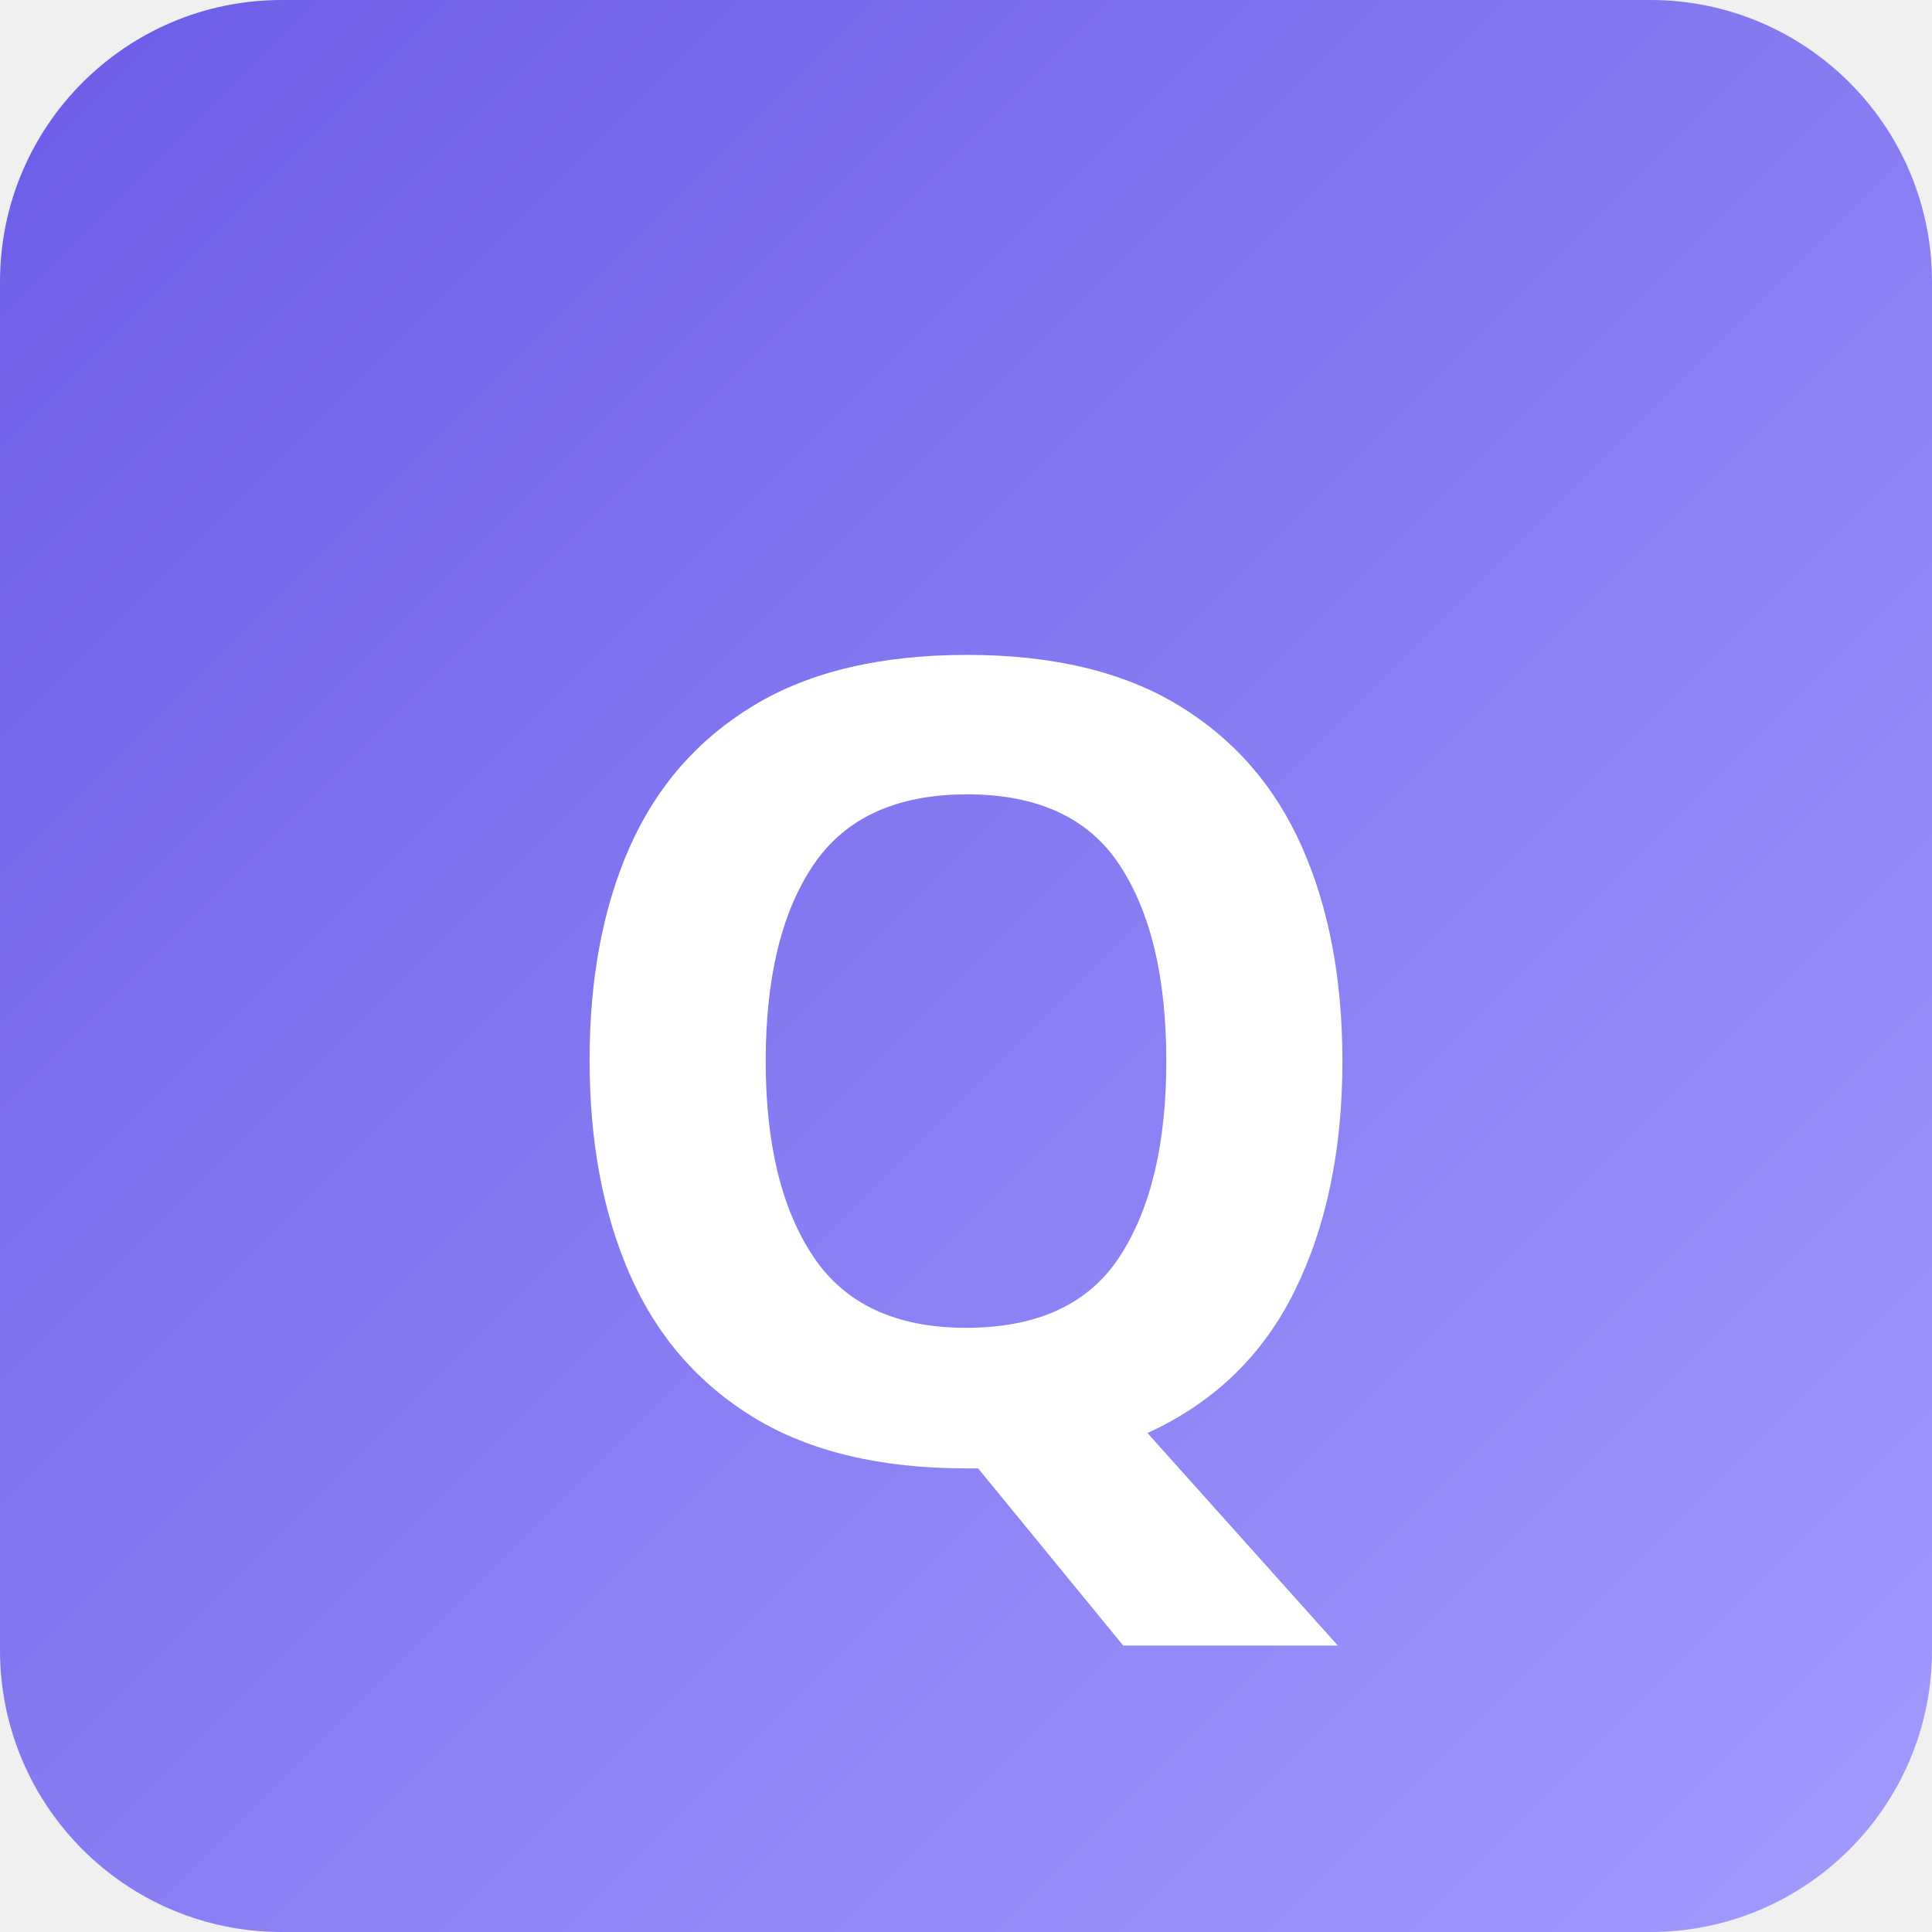
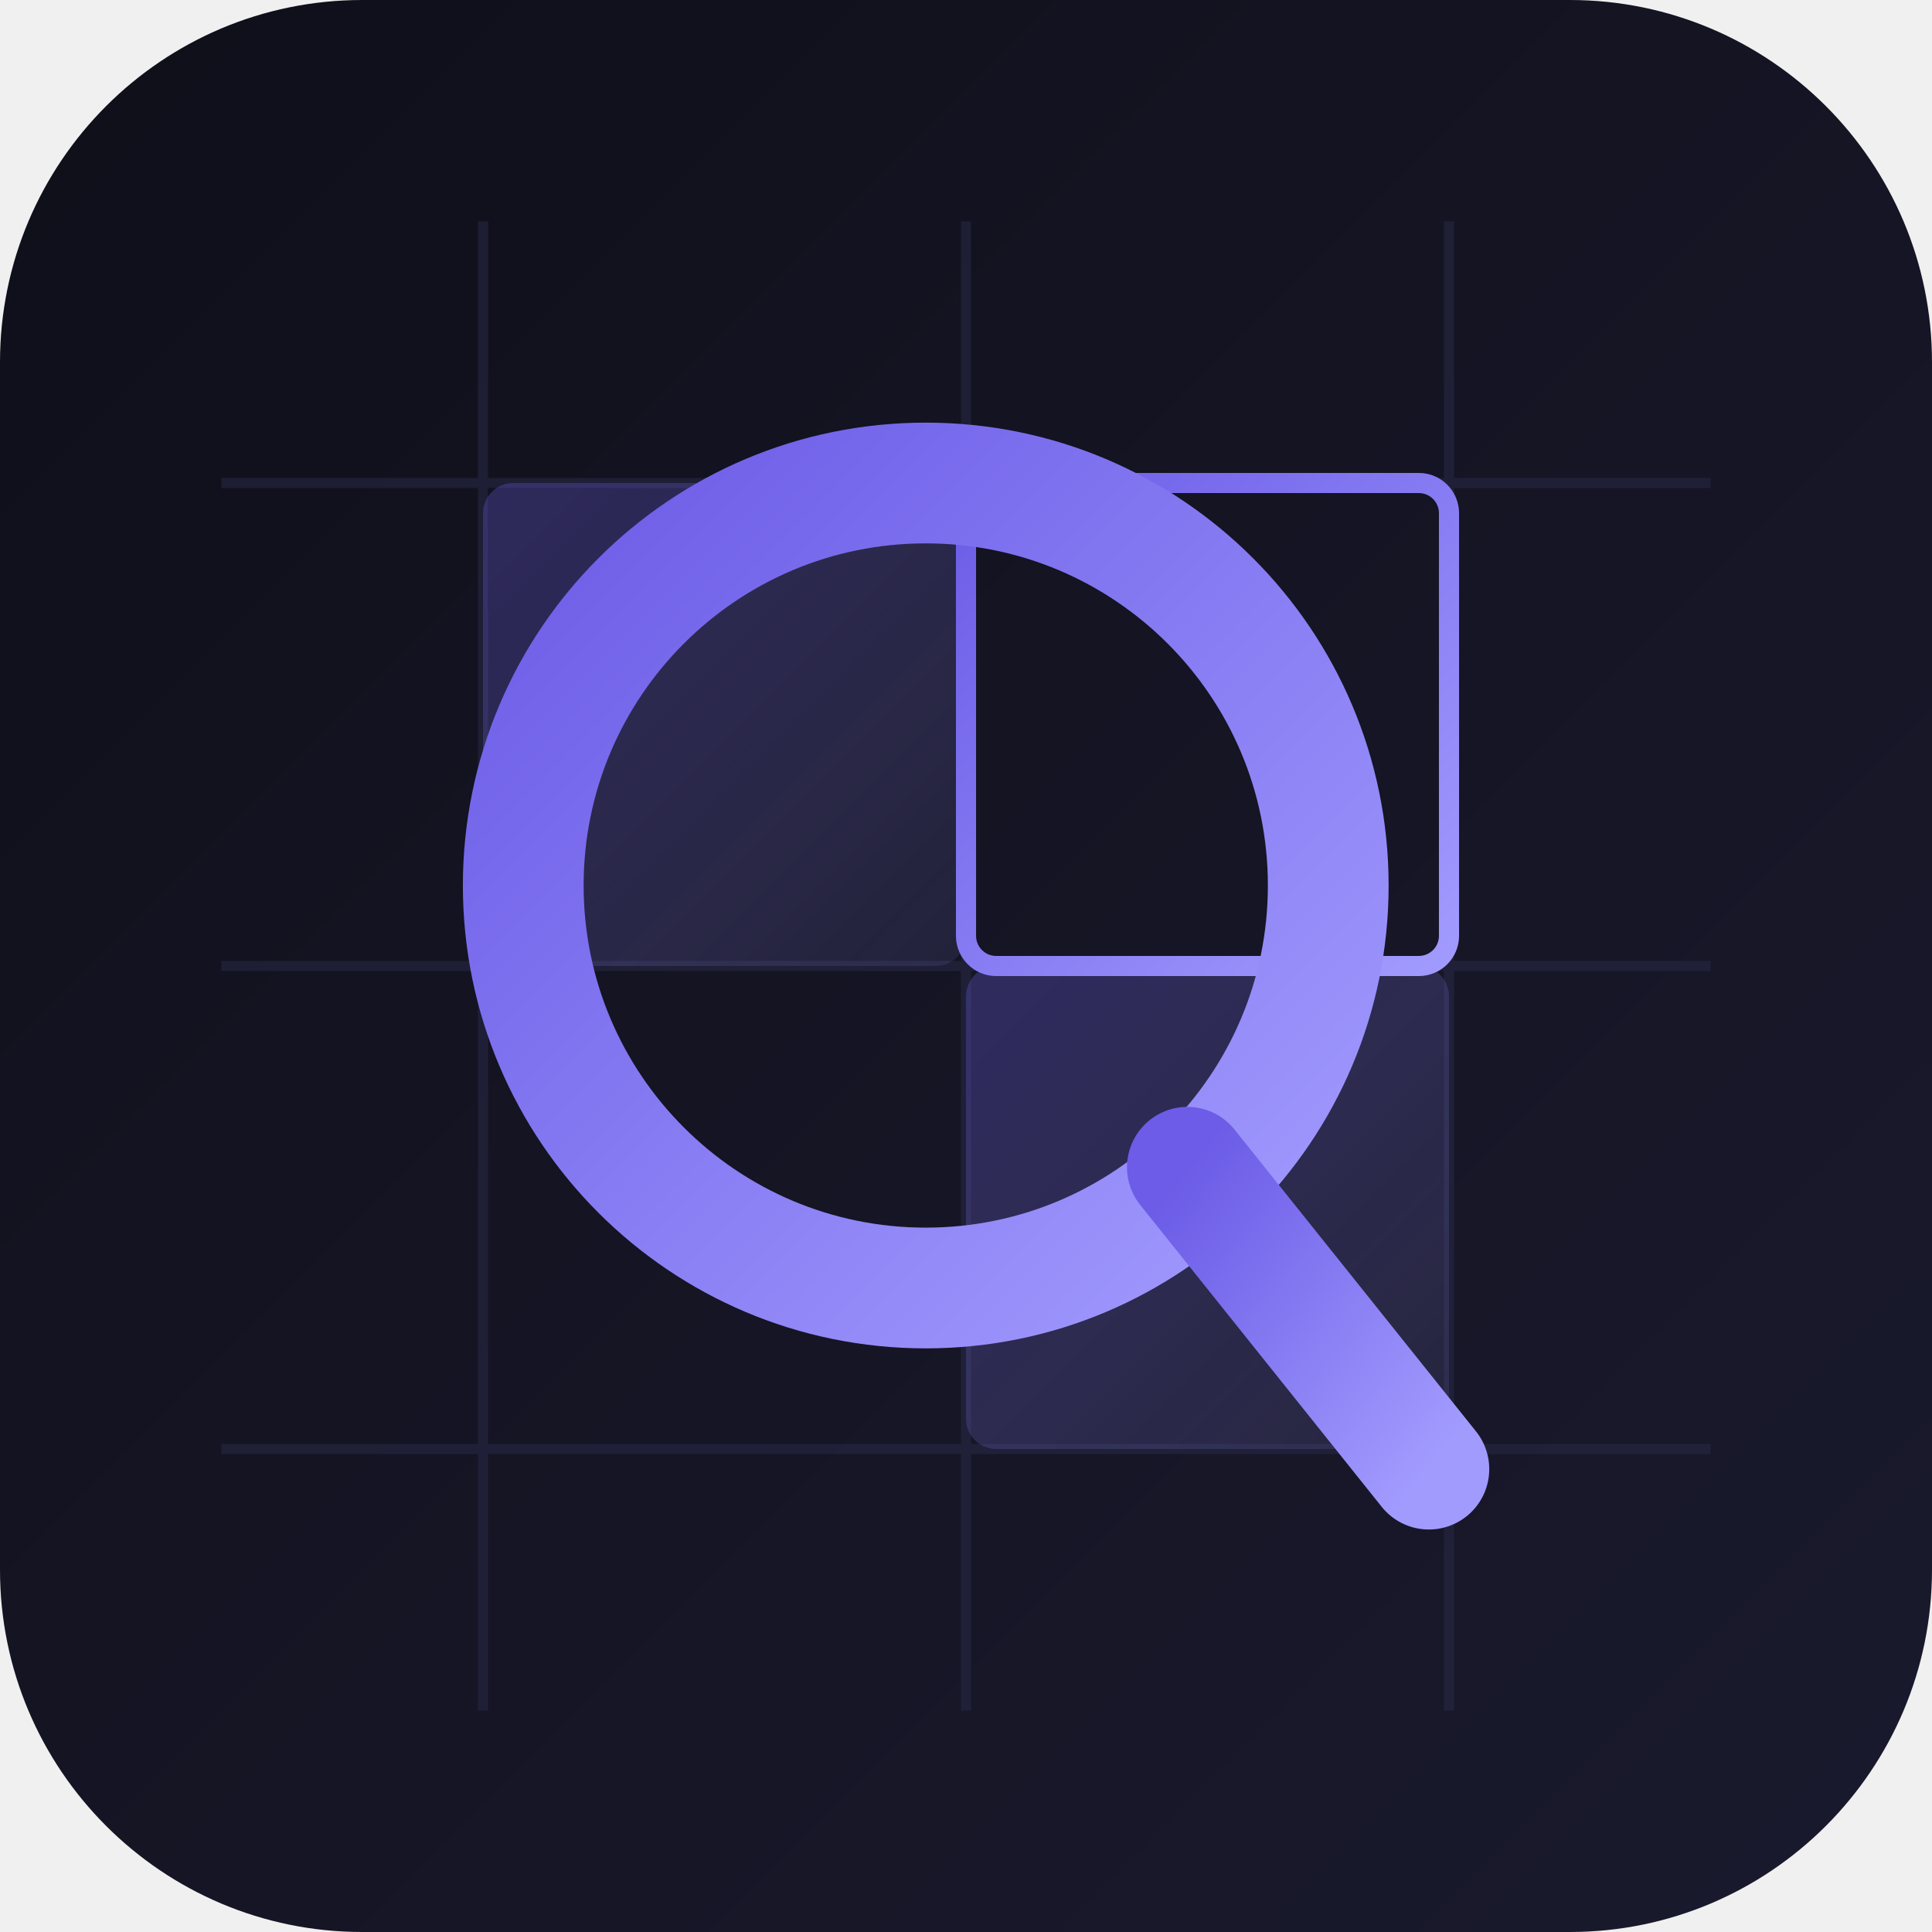
<svg xmlns="http://www.w3.org/2000/svg" viewBox="0 0 192 192">
  <defs>
-     <linearGradient id="g" x1="0" y1="0" x2="1" y2="1">
+     <linearGradient id="bg" x1="0" y1="0" x2="1" y2="1">
+       <stop offset="0%" stop-color="#0f0f1a" />
+       <stop offset="100%" stop-color="#1a1a2e" />
+     </linearGradient>
+     <linearGradient id="accent" x1="0" y1="0" x2="1" y2="1">
      <stop offset="0%" stop-color="#6c5ce7" />
      <stop offset="100%" stop-color="#a29bfe" />
    </linearGradient>
+     <linearGradient id="glow" x1="0" y1="0" x2="1" y2="1">
+       <stop offset="0%" stop-color="#6c5ce7" stop-opacity="0.3" />
+       <stop offset="100%" stop-color="#a29bfe" stop-opacity="0.1" />
+     </linearGradient>
  </defs>
-   <rect width="192" height="192" rx="28" fill="url(#g)" />
-   <text x="96" y="106" text-anchor="middle" dominant-baseline="middle" fill="white" font-family="sans-serif" font-weight="800" font-size="110">Q</text>
+   <rect width="192" height="192" rx="36" fill="url(#bg)" />
+   <g stroke="#2a2a4a" stroke-width="1" opacity="0.5">
+     <line x1="48" y1="22" x2="48" y2="170" />
+     <line x1="96" y1="22" x2="96" y2="170" />
+     <line x1="144" y1="22" x2="144" y2="170" />
+     <line x1="22" y1="48" x2="170" y2="48" />
+     <line x1="22" y1="96" x2="170" y2="96" />
+     <line x1="22" y1="144" x2="170" y2="144" />
+   </g>
+   <rect x="48" y="48" width="48" height="48" fill="url(#glow)" rx="3" />
+   <rect x="96" y="96" width="48" height="48" fill="url(#glow)" rx="3" />
+   <rect x="96" y="48" width="48" height="48" fill="none" stroke="url(#accent)" stroke-width="2" rx="3" />
+   <g fill="none" stroke="url(#accent)" stroke-width="12" stroke-linecap="round" stroke-linejoin="round">
+     <circle cx="92" cy="88" r="40" />
+     <line x1="118" y1="116" x2="142" y2="146" />
+   </g>
</svg>
